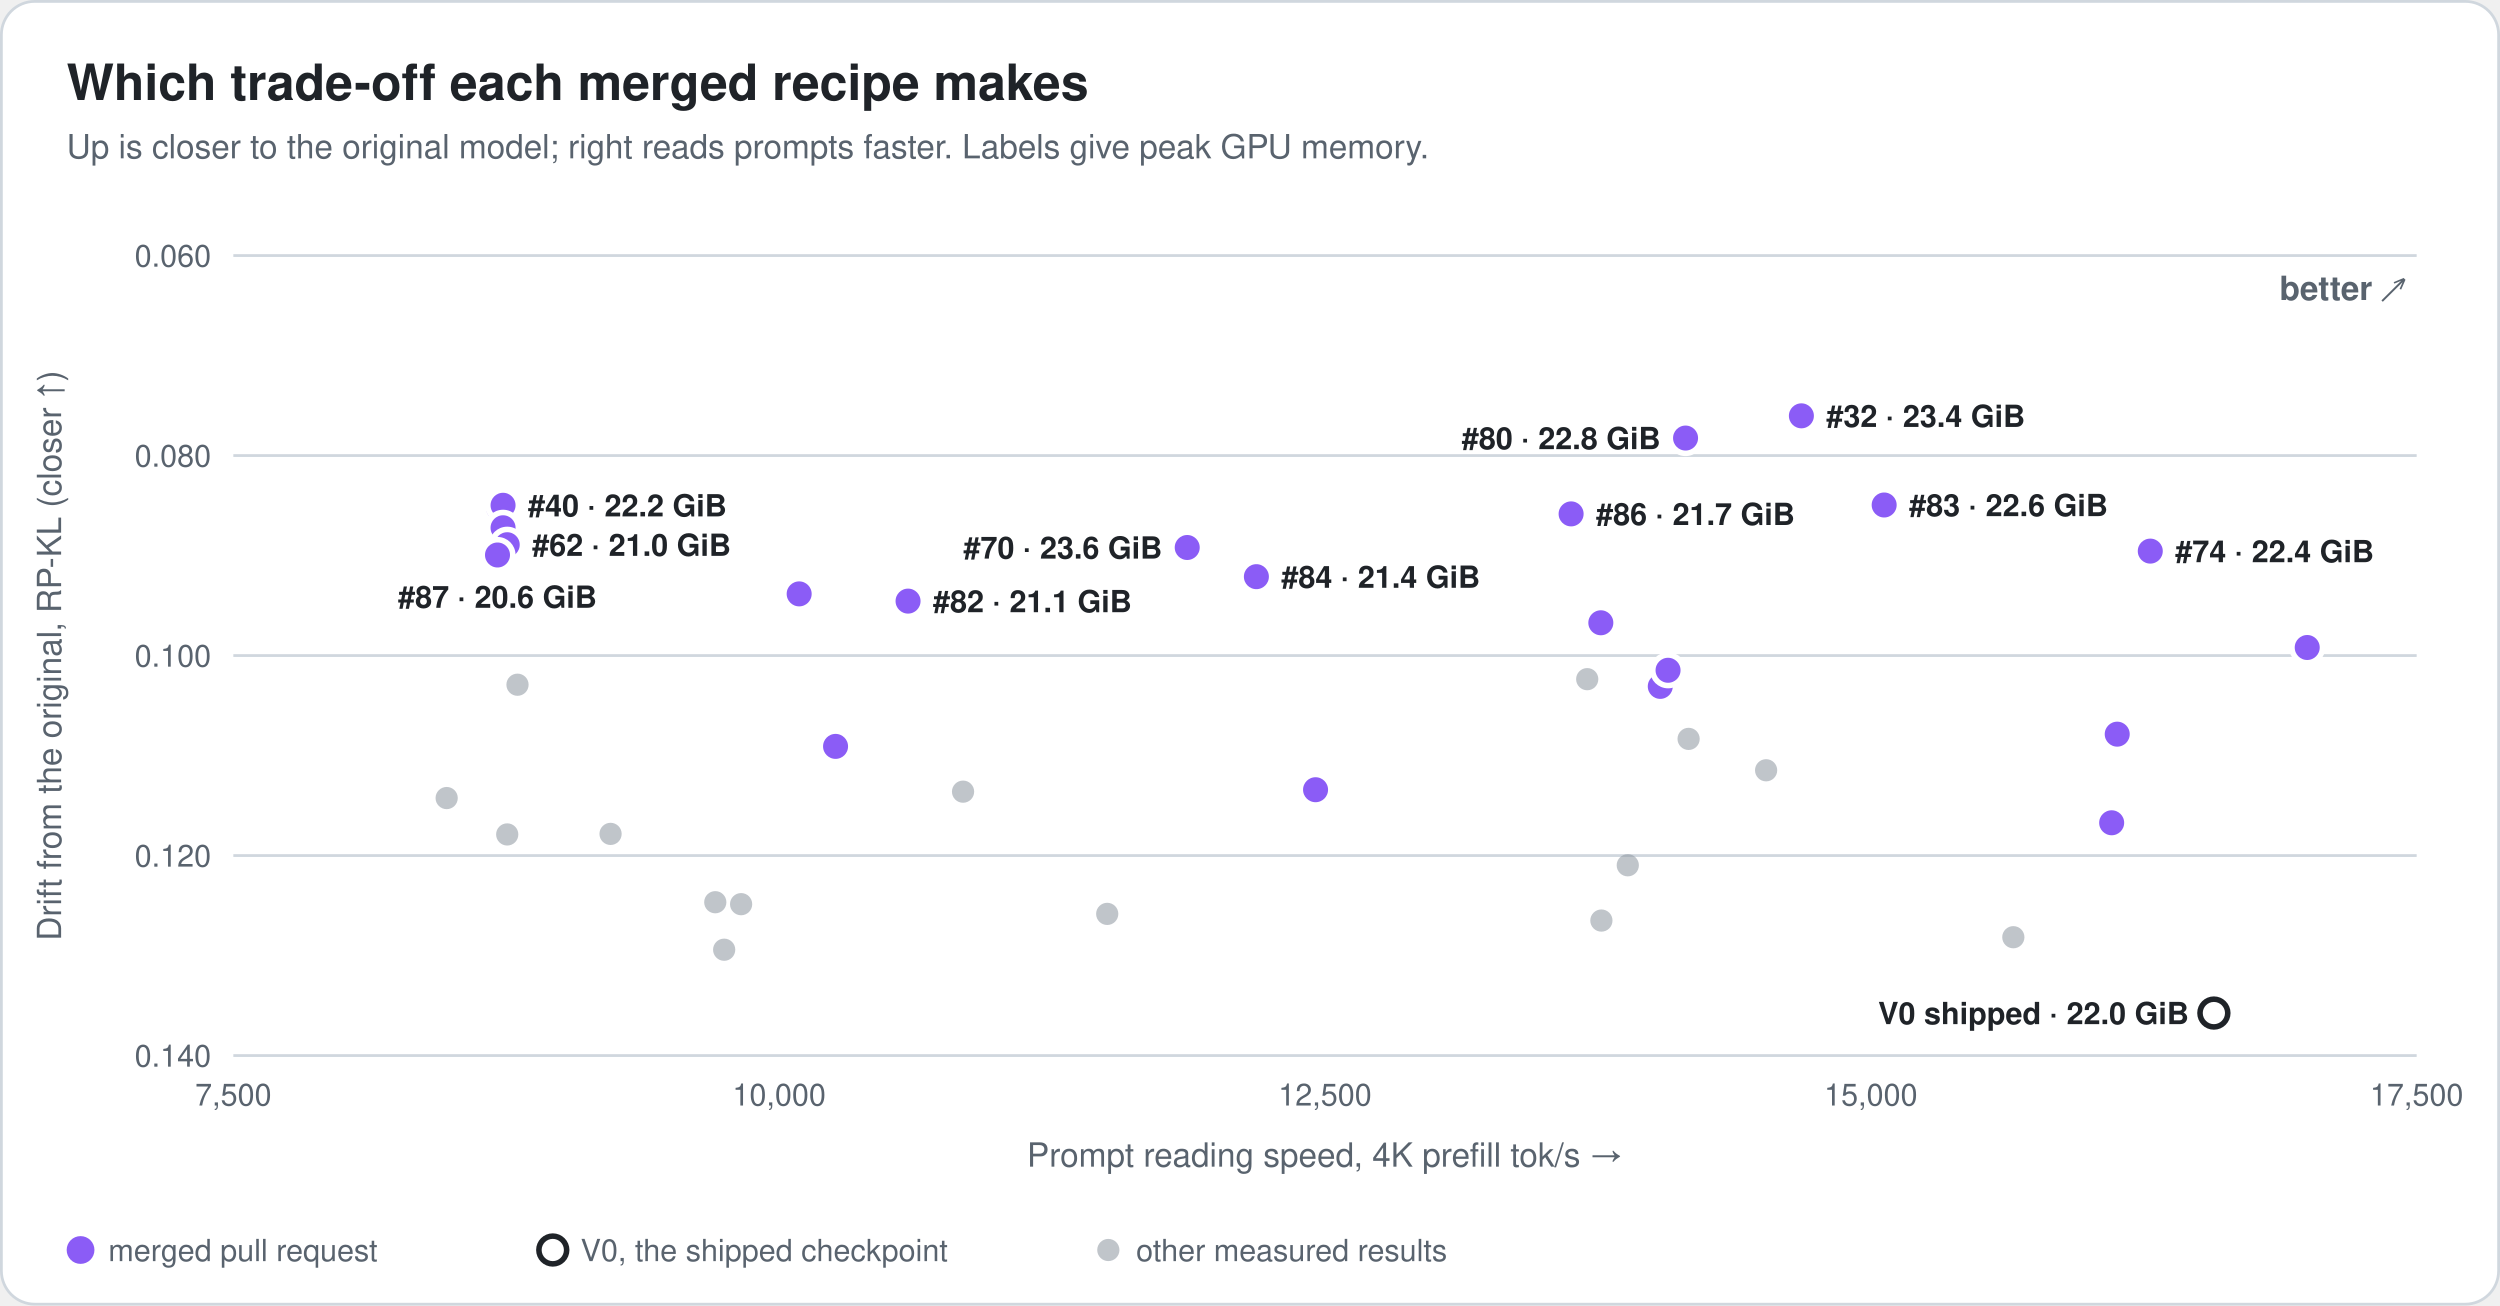
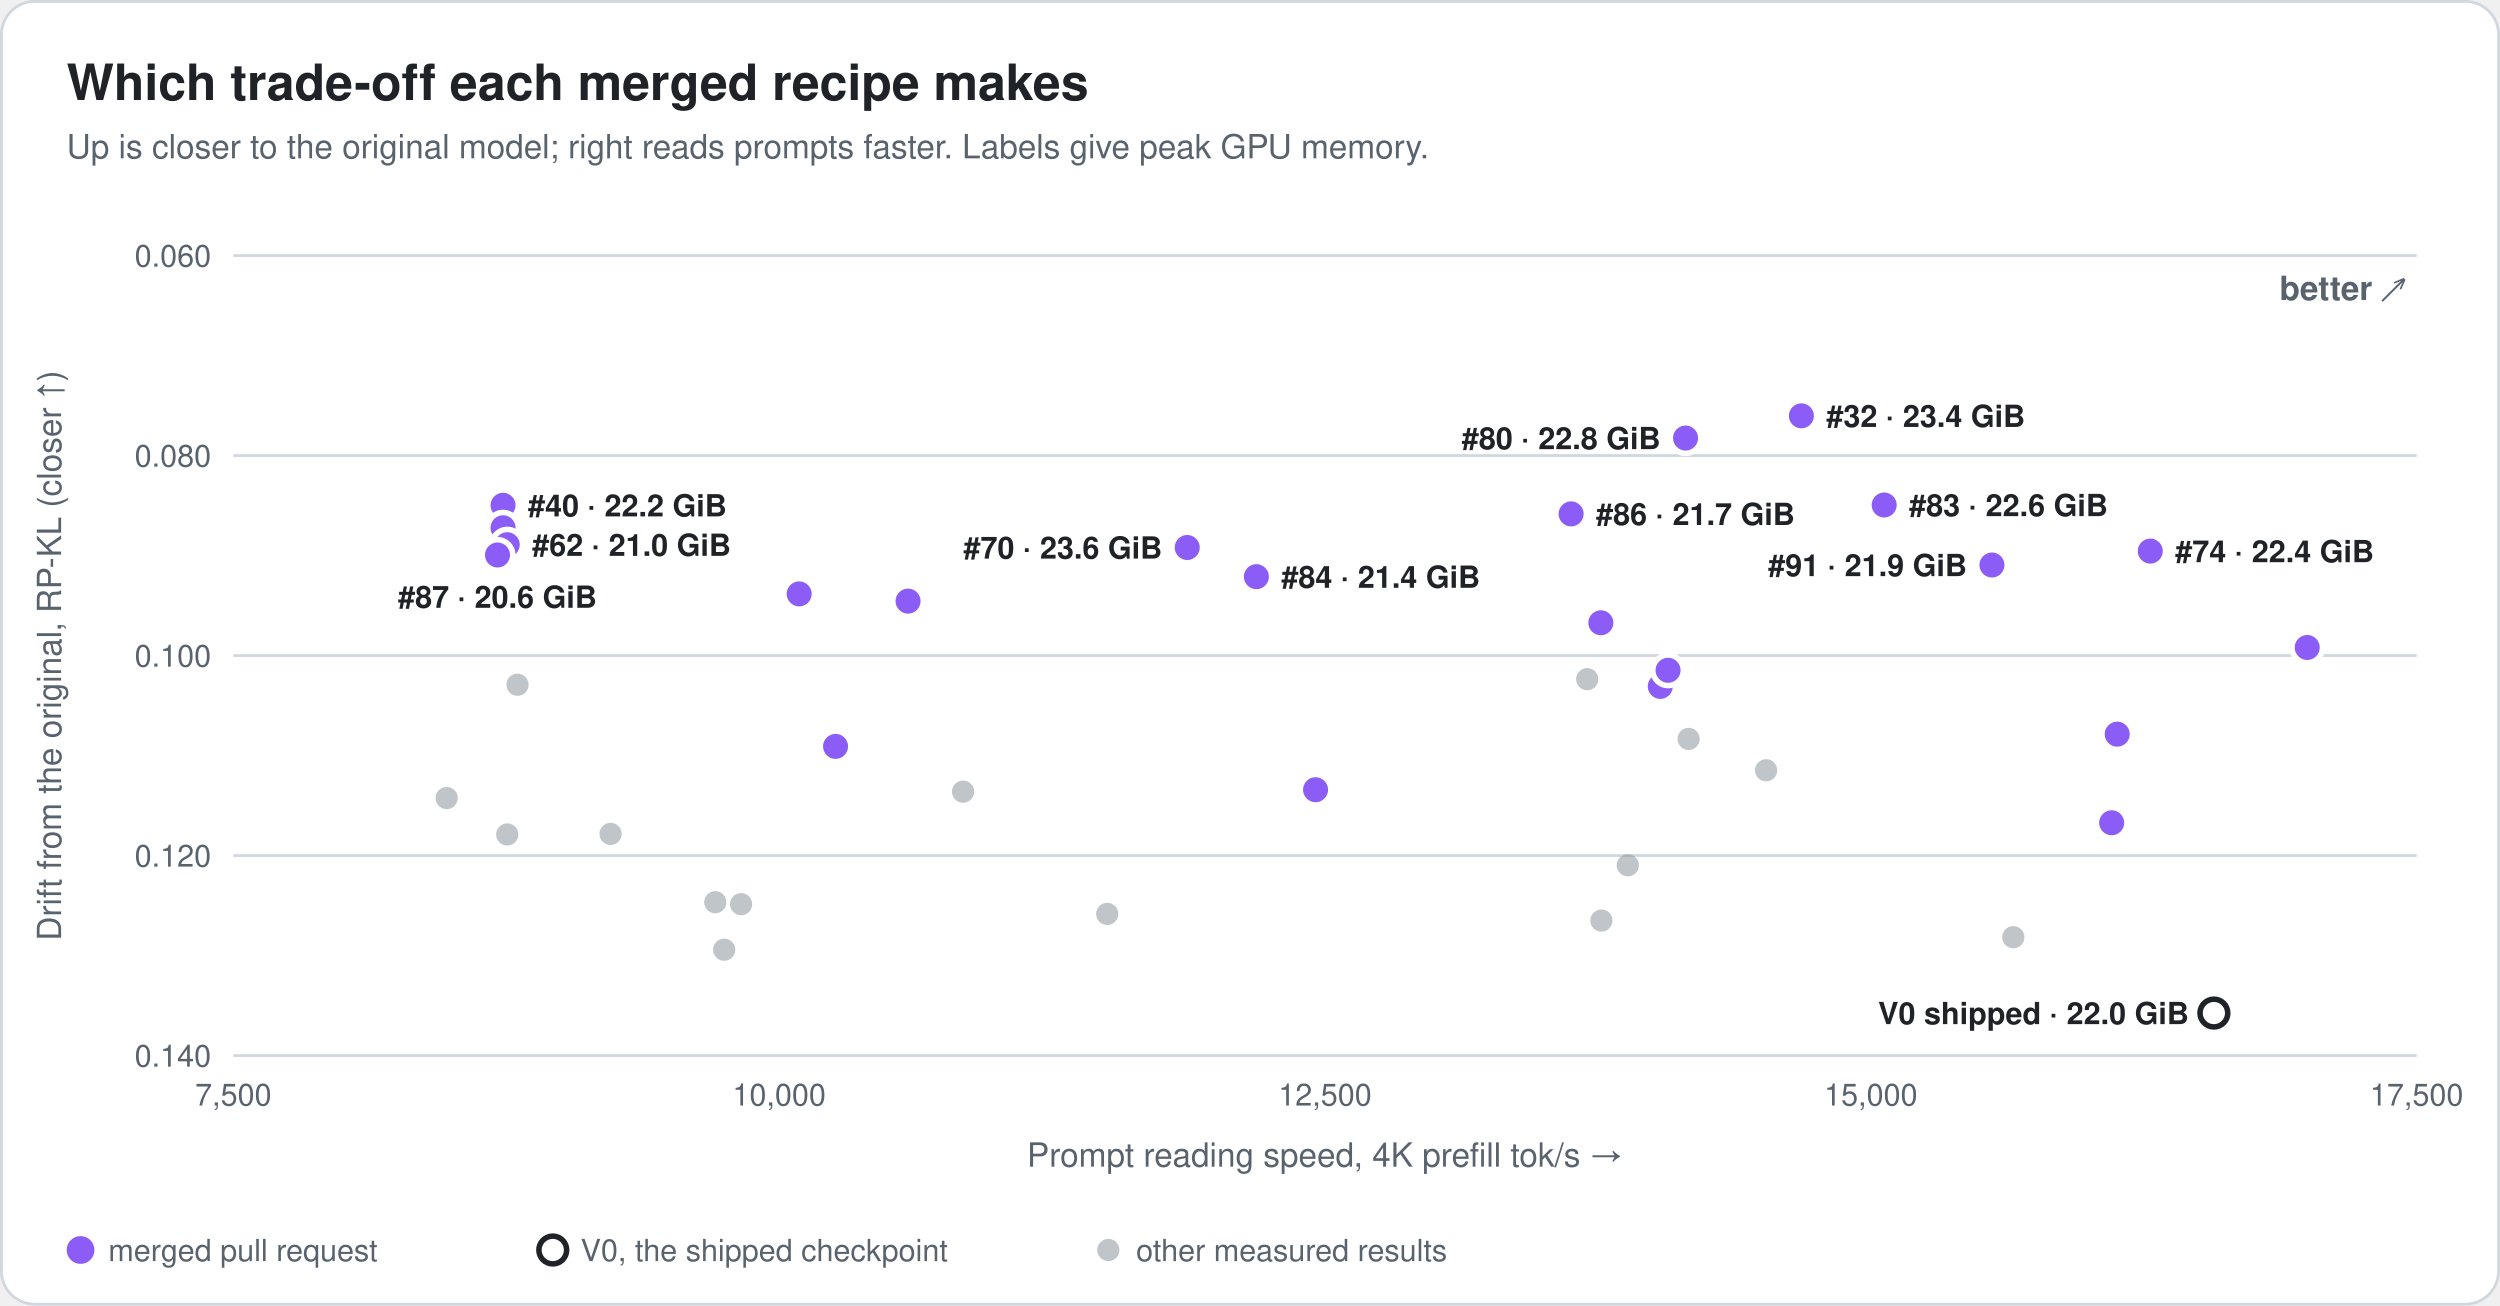
- <svg xmlns="http://www.w3.org/2000/svg" width="900" height="470" viewBox="0 0 900 470" font-family="-apple-system,BlinkMacSystemFont,'Segoe UI',Helvetica,Arial,sans-serif" role="img" aria-label="Trade-offs of 22 merged recipes against the shipped checkpoint">
+ <svg xmlns="http://www.w3.org/2000/svg" width="900" height="470" viewBox="0 0 900 470" font-family="-apple-system,BlinkMacSystemFont,'Segoe UI',Helvetica,Arial,sans-serif" role="img" aria-label="Trade-offs of 23 merged recipes against the shipped checkpoint">
  <style>
.bg{fill:#ffffff;stroke:#d0d7de}.t{fill:#1f2328}.m{fill:#59636e}.rule{stroke:#d0d7de}.ring{stroke:#ffffff}
.acc{fill:#8b5cf6}.accl{stroke:#8b5cf6}.wash{fill:#8b5cf6;fill-opacity:.1}.gry{fill:#8c959f}.rej{fill:#d03b3b}.track{fill:#eaeef2}.tk{stroke:#1f2328}
@media (prefers-color-scheme: dark){
.bg{fill:#0d1117;stroke:#30363d}.t{fill:#e6edf3}.m{fill:#9198a1}.rule{stroke:#30363d}.ring{stroke:#0d1117}
.acc{fill:#9a75f8}.accl{stroke:#9a75f8}.wash{fill:#9a75f8;fill-opacity:.14}.gry{fill:#9198a1}.rej{fill:#e5534b}.track{fill:#21262d}.tk{stroke:#e6edf3}}
</style>
  <rect class="bg" x="0.5" y="0.5" width="899" height="469" rx="12" />
  <text x="24.0" y="36.0" class="t" font-size="18" font-weight="600" text-anchor="start">Which trade-off each merged recipe makes</text>
  <text x="24.0" y="57.0" class="m" font-size="12" font-weight="400" text-anchor="start">Up is closer to the original model; right reads prompts faster. Labels give peak GPU memory.</text>
  <line class="rule" x1="84" x2="870" y1="92.0" y2="92.0" stroke-width="1" />
  <text x="76.0" y="96.0" class="m" font-size="11" font-weight="400" text-anchor="end">0.060</text>
  <line class="rule" x1="84" x2="870" y1="164.0" y2="164.0" stroke-width="1" />
  <text x="76.0" y="168.0" class="m" font-size="11" font-weight="400" text-anchor="end">0.080</text>
  <line class="rule" x1="84" x2="870" y1="236.0" y2="236.0" stroke-width="1" />
  <text x="76.0" y="240.0" class="m" font-size="11" font-weight="400" text-anchor="end">0.100</text>
  <line class="rule" x1="84" x2="870" y1="308.0" y2="308.0" stroke-width="1" />
  <text x="76.0" y="312.0" class="m" font-size="11" font-weight="400" text-anchor="end">0.120</text>
  <line class="rule" x1="84" x2="870" y1="380.0" y2="380.0" stroke-width="1" />
  <text x="76.0" y="384.0" class="m" font-size="11" font-weight="400" text-anchor="end">0.140</text>
  <text x="84.0" y="398.0" class="m" font-size="11" font-weight="400" text-anchor="middle">7,500</text>
  <text x="280.5" y="398.0" class="m" font-size="11" font-weight="400" text-anchor="middle">10,000</text>
  <text x="477.0" y="398.0" class="m" font-size="11" font-weight="400" text-anchor="middle">12,500</text>
  <text x="673.5" y="398.0" class="m" font-size="11" font-weight="400" text-anchor="middle">15,000</text>
  <text x="870.0" y="398.0" class="m" font-size="11" font-weight="400" text-anchor="middle">17,500</text>
  <text x="477.0" y="420.0" class="m" font-size="12" font-weight="400" text-anchor="middle">Prompt reading speed, 4K prefill tok/s →</text>
  <text x="22" y="236.0" class="m" font-size="12" text-anchor="middle" transform="rotate(-90 22 236.0)">Drift from the original, RP-KL (closer ↑)</text>
  <text x="866.0" y="108.0" class="m" font-size="12" font-weight="600" text-anchor="end">better ↗</text>
  <circle class="gry" cx="160.8" cy="287.3" r="4" opacity=".55" />
  <circle class="gry" cx="571.4" cy="244.5" r="4" opacity=".55" />
  <circle class="gry" cx="576.5" cy="331.4" r="4" opacity=".55" />
  <circle class="gry" cx="724.8" cy="337.4" r="4" opacity=".55" />
  <circle class="gry" cx="260.7" cy="341.9" r="4" opacity=".55" />
  <circle class="gry" cx="257.5" cy="324.8" r="4" opacity=".55" />
  <circle class="gry" cx="182.6" cy="300.4" r="4" opacity=".55" />
  <circle class="gry" cx="346.7" cy="285.0" r="4" opacity=".55" />
  <circle class="gry" cx="607.9" cy="266.0" r="4" opacity=".55" />
  <circle class="gry" cx="398.6" cy="329.0" r="4" opacity=".55" />
  <circle class="gry" cx="186.3" cy="246.5" r="4" opacity=".55" />
  <circle class="gry" cx="586.0" cy="311.5" r="4" opacity=".55" />
  <circle class="gry" cx="635.8" cy="277.3" r="4" opacity=".55" />
  <circle class="gry" cx="219.8" cy="300.2" r="4" opacity=".55" />
  <circle class="gry" cx="266.8" cy="325.5" r="4" opacity=".55" />
  <circle class="tk" cx="797.0" cy="364.7" r="5" fill="none" stroke-width="2" />
  <circle class="acc ring" cx="452.3" cy="207.6" r="5.5" stroke-width="2" />
  <circle class="acc ring" cx="473.6" cy="284.3" r="5.5" stroke-width="2" />
  <circle class="acc ring" cx="300.8" cy="268.7" r="5.5" stroke-width="2" />
  <circle class="acc ring" cx="576.3" cy="224.2" r="5.5" stroke-width="2" />
  <circle class="acc ring" cx="760.2" cy="296.2" r="5.5" stroke-width="2" />
  <circle class="acc ring" cx="762.2" cy="264.3" r="5.5" stroke-width="2" />
  <circle class="acc ring" cx="179.5" cy="182.9" r="5.5" stroke-width="2" />
  <circle class="acc ring" cx="181.1" cy="181.9" r="5.5" stroke-width="2" />
  <circle class="acc ring" cx="287.7" cy="213.8" r="5.5" stroke-width="2" />
  <circle class="acc ring" cx="181.1" cy="190.0" r="5.5" stroke-width="2" />
  <circle class="acc ring" cx="648.5" cy="149.7" r="5.5" stroke-width="2" />
  <circle class="acc ring" cx="427.4" cy="197.1" r="5.5" stroke-width="2" />
  <circle class="acc ring" cx="182.6" cy="196.1" r="5.5" stroke-width="2" />
  <circle class="acc ring" cx="597.7" cy="247.1" r="5.5" stroke-width="2" />
  <circle class="acc ring" cx="326.9" cy="216.4" r="5.5" stroke-width="2" />
  <circle class="acc ring" cx="600.5" cy="241.3" r="5.5" stroke-width="2" />
  <circle class="acc ring" cx="830.6" cy="233.1" r="5.5" stroke-width="2" />
+   <circle class="acc ring" cx="717.1" cy="203.4" r="5.5" stroke-width="2" />
  <circle class="acc ring" cx="774.1" cy="198.4" r="5.5" stroke-width="2" />
  <circle class="acc ring" cx="606.8" cy="157.7" r="5.5" stroke-width="2" />
  <circle class="acc ring" cx="678.3" cy="181.8" r="5.5" stroke-width="2" />
  <circle class="acc ring" cx="565.6" cy="185.0" r="5.5" stroke-width="2" />
  <circle class="acc ring" cx="179.1" cy="199.8" r="5.5" stroke-width="2" />
  <text x="788.0" y="368.7" class="t" font-size="11" font-weight="600" text-anchor="end">V0 shipped · 22.0 GiB</text>
  <text x="657.5" y="153.7" class="t" font-size="11" font-weight="600" text-anchor="start">#32 · 23.4 GiB</text>
  <text x="597.8" y="161.7" class="t" font-size="11" font-weight="600" text-anchor="end">#80 · 22.8 GiB</text>
  <text x="687.3" y="185.8" class="t" font-size="11" font-weight="600" text-anchor="start">#83 · 22.6 GiB</text>
  <text x="190.1" y="185.9" class="t" font-size="11" font-weight="600" text-anchor="start">#40 · 22.2 GiB</text>
  <text x="574.6" y="189.0" class="t" font-size="11" font-weight="600" text-anchor="start">#86 · 21.7 GiB</text>
  <text x="191.6" y="200.1" class="t" font-size="11" font-weight="600" text-anchor="start">#62 · 21.0 GiB</text>
  <text x="418.4" y="201.1" class="t" font-size="11" font-weight="600" text-anchor="end">#70 · 23.6 GiB</text>
  <text x="783.1" y="202.4" class="t" font-size="11" font-weight="600" text-anchor="start">#74 · 22.4 GiB</text>
  <text x="179.1" y="218.8" class="t" font-size="11" font-weight="600" text-anchor="middle">#87 · 20.6 GiB</text>
+   <text x="708.1" y="207.4" class="t" font-size="11" font-weight="600" text-anchor="end">#91 · 21.9 GiB</text>
  <text x="461.3" y="211.6" class="t" font-size="11" font-weight="600" text-anchor="start">#84 · 21.4 GiB</text>
-   <text x="335.9" y="220.4" class="t" font-size="11" font-weight="600" text-anchor="start">#82 · 21.1 GiB</text>
  <circle class="acc" cx="29" cy="450" r="5" />
  <text x="39.0" y="454.0" class="m" font-size="11" font-weight="400" text-anchor="start">merged pull request</text>
  <circle class="tk" cx="199" cy="450" r="5" fill="none" stroke-width="2" />
  <text x="209.0" y="454.0" class="m" font-size="11" font-weight="400" text-anchor="start">V0, the shipped checkpoint</text>
  <circle class="gry" cx="399" cy="450" r="4" opacity=".55" />
  <text x="409.0" y="454.0" class="m" font-size="11" font-weight="400" text-anchor="start">other measured results</text>
</svg>
